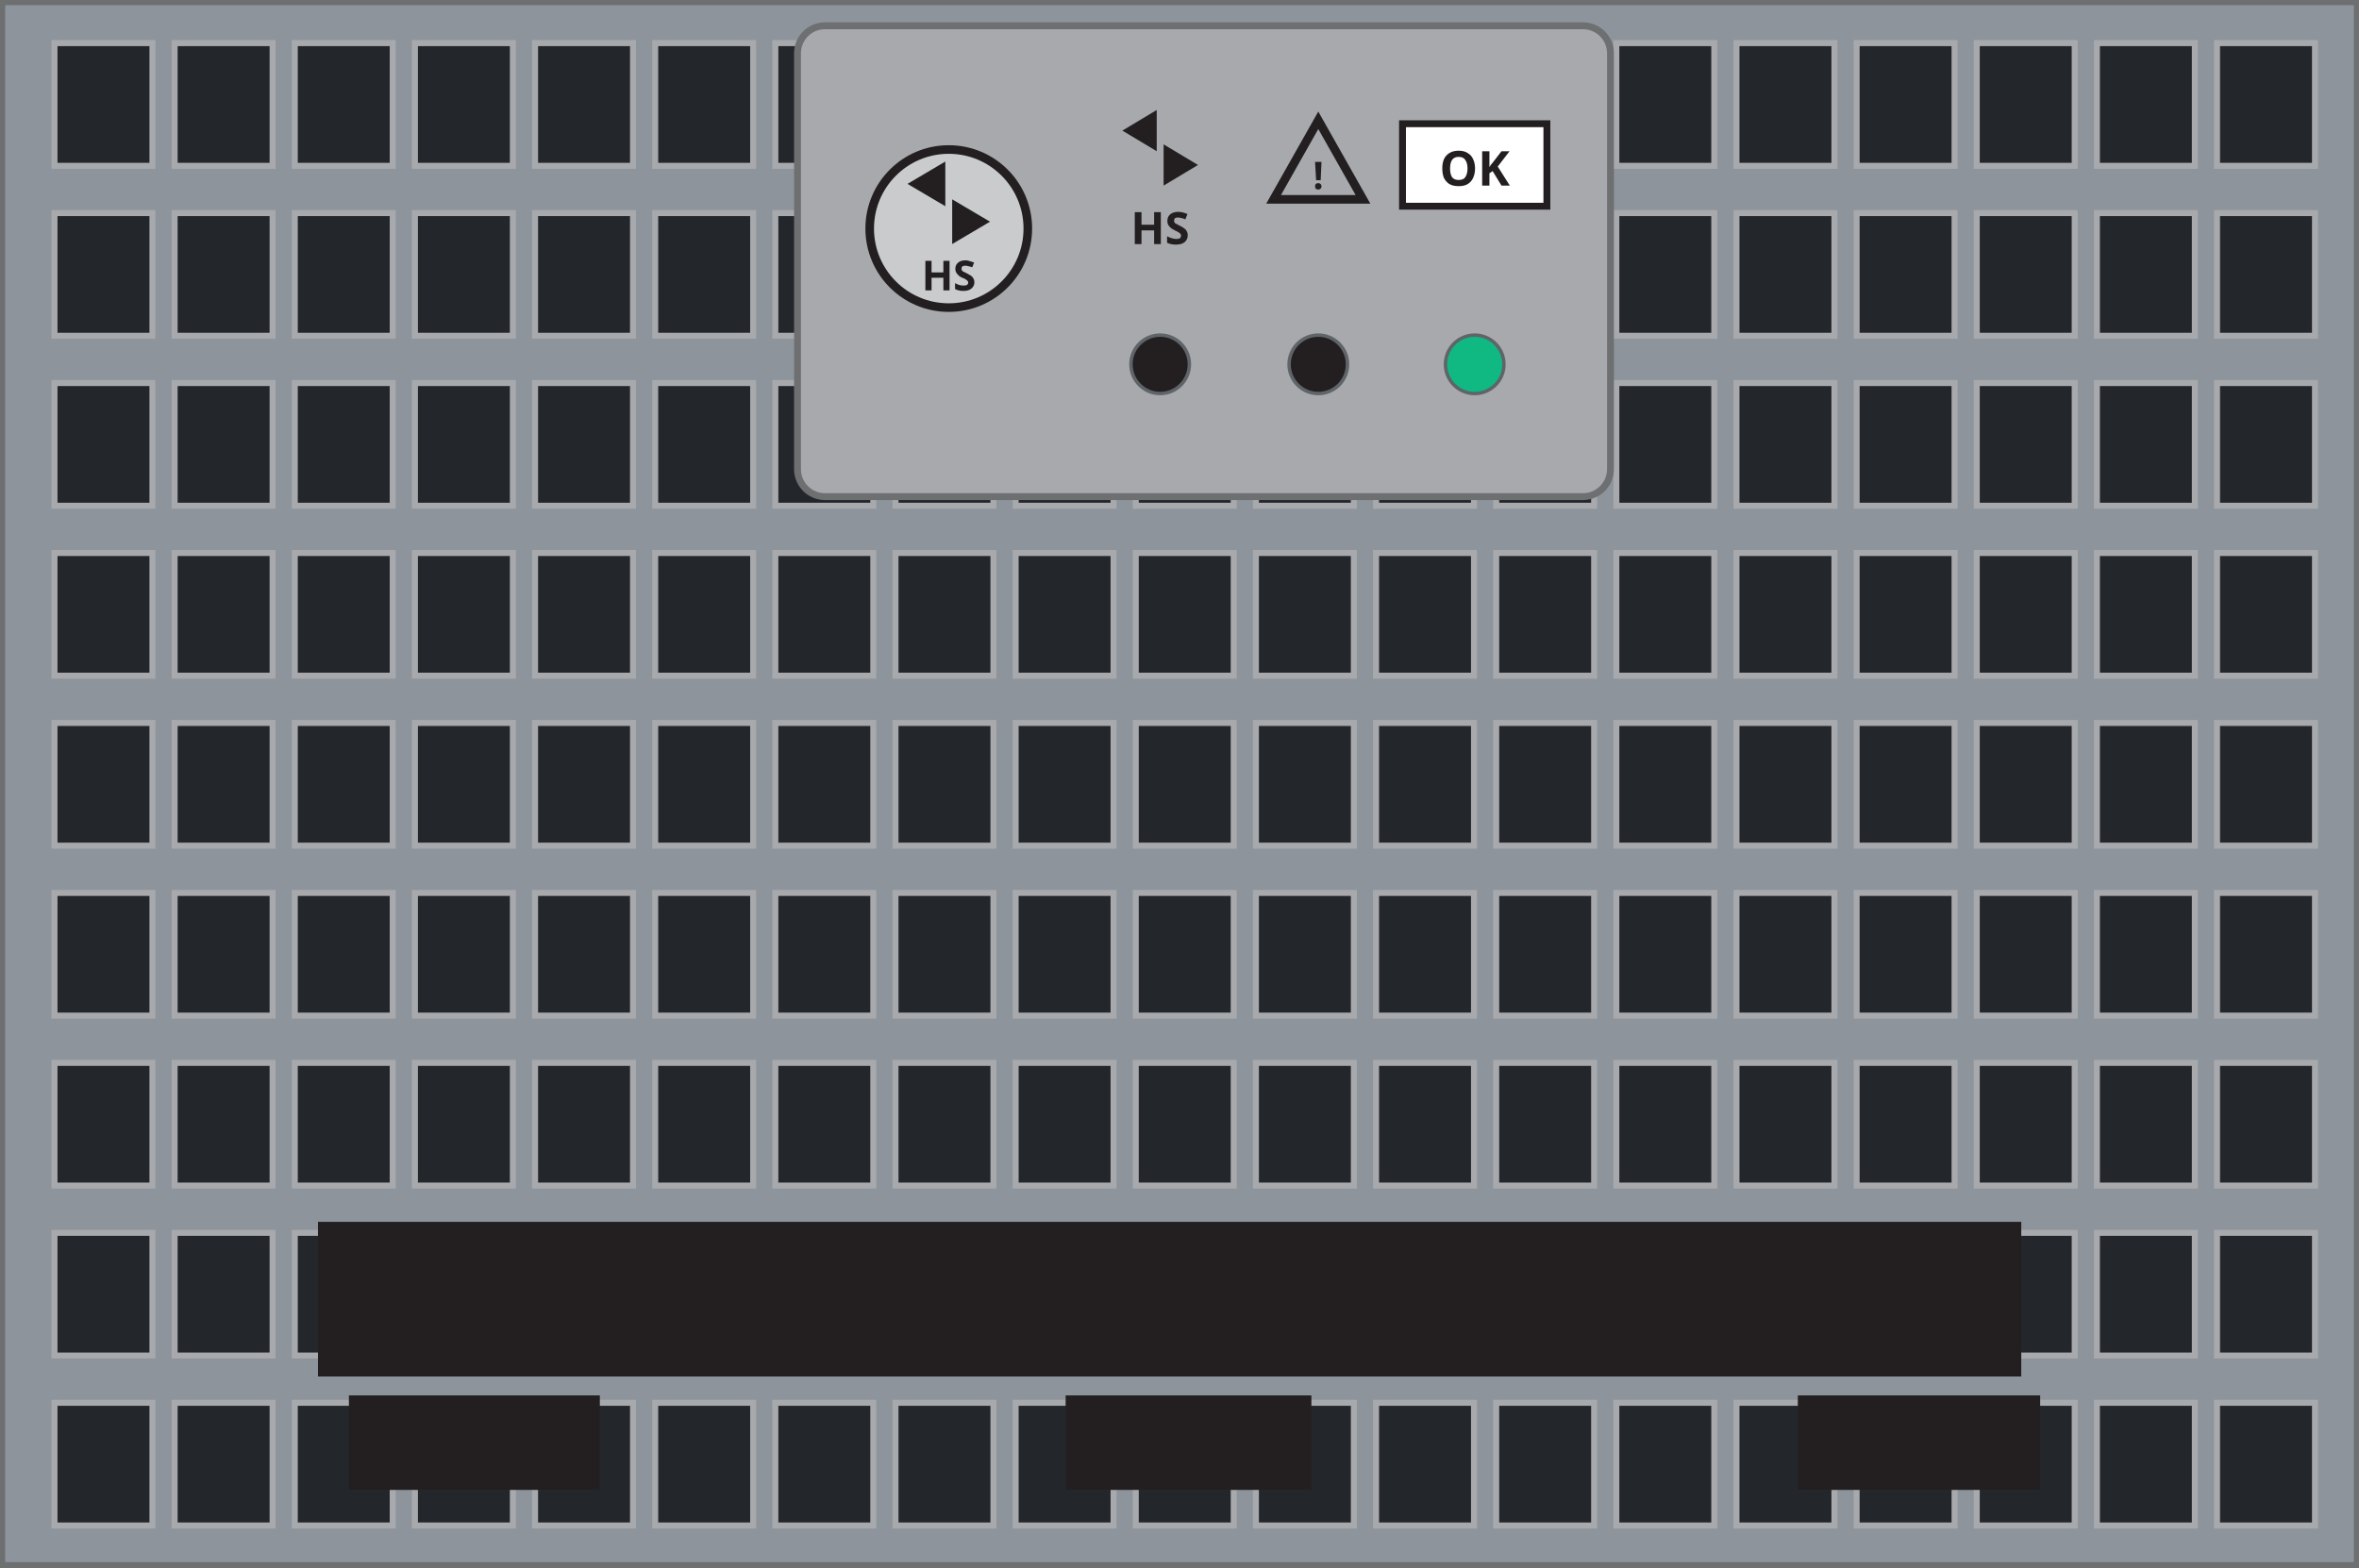
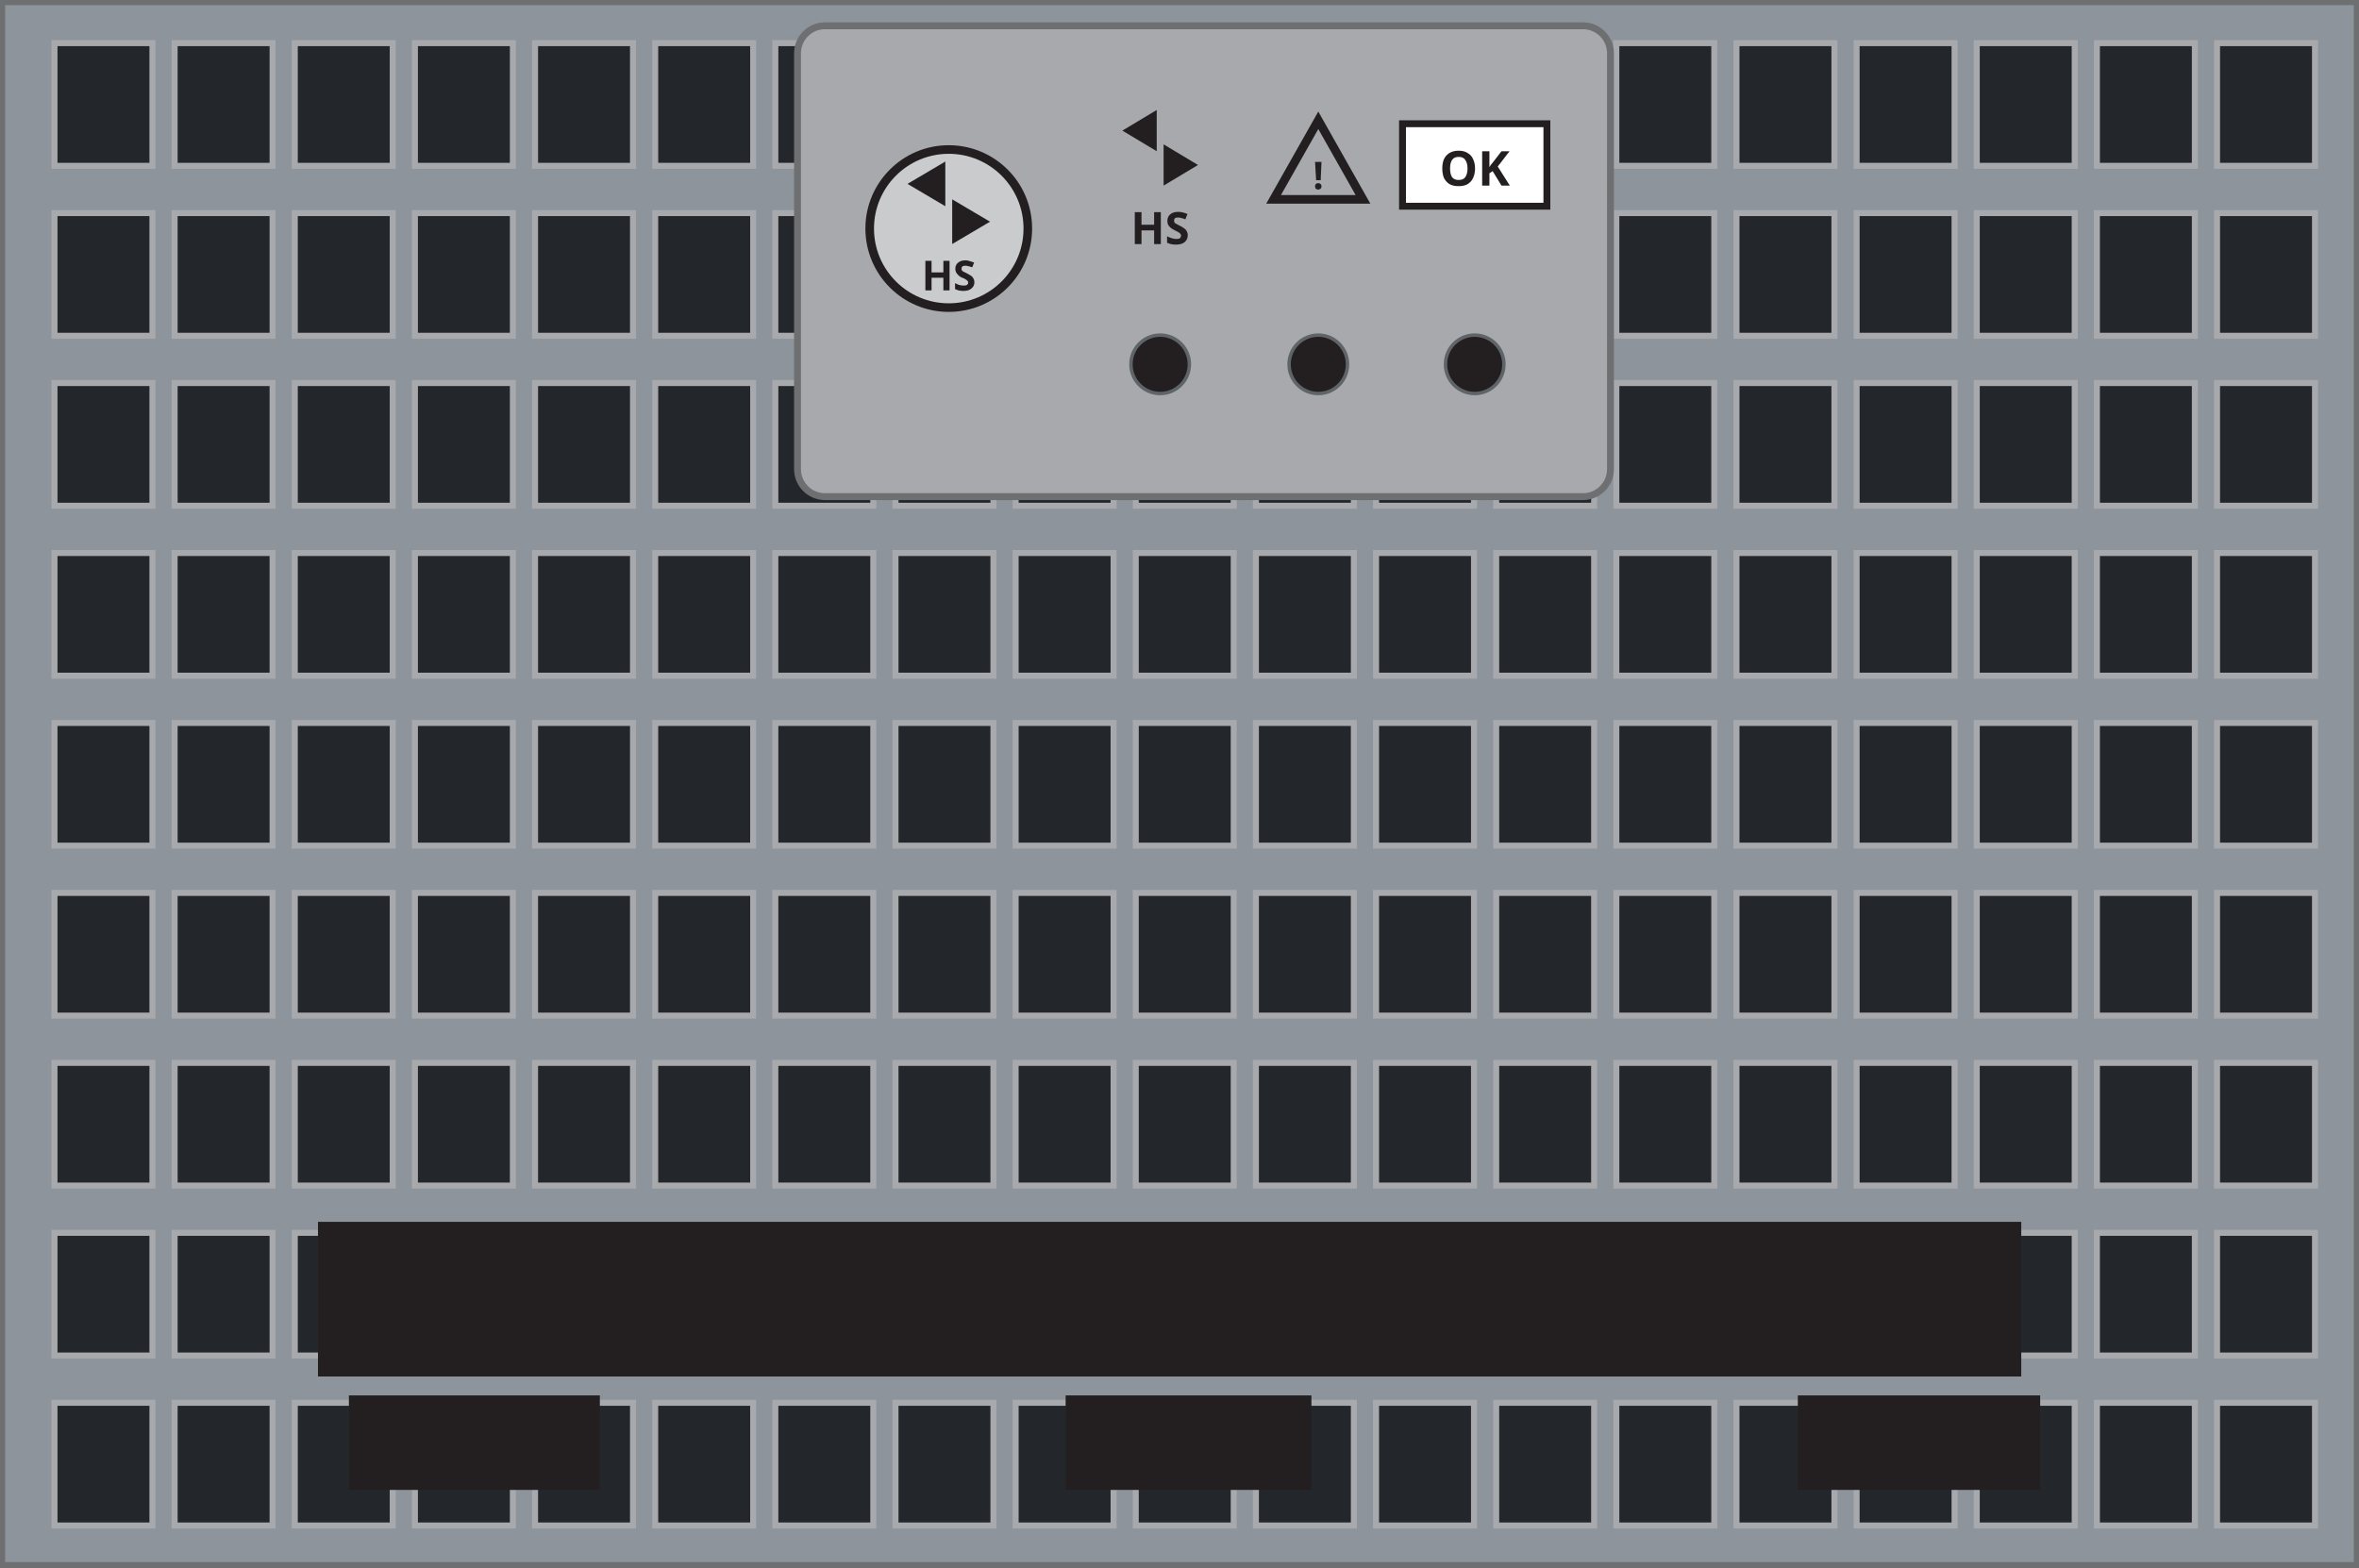
<svg xmlns="http://www.w3.org/2000/svg" width="137.25mm" height="91.2mm" viewBox="0 0 137.25 91.2">
  <rect id="plate" x="0" y="0" width="137.25" height="91.2" fill="#8d949c" stroke="#6d6f71" stroke-width="0.6" />
  <g id="perforation" fill="#23272c" stroke="#a7a9ac" stroke-width="0.35">
    <rect x="3.17" y="2.51" width="5.7" height="7.14" />
    <rect x="10.16" y="2.51" width="5.7" height="7.14" />
    <rect x="17.15" y="2.51" width="5.7" height="7.14" />
    <rect x="24.14" y="2.51" width="5.7" height="7.14" />
    <rect x="31.13" y="2.51" width="5.7" height="7.14" />
    <rect x="38.12" y="2.51" width="5.7" height="7.14" />
    <rect x="45.11" y="2.51" width="5.7" height="7.14" />
    <rect x="52.10" y="2.51" width="5.7" height="7.14" />
    <rect x="59.09" y="2.51" width="5.7" height="7.14" />
    <rect x="66.08" y="2.51" width="5.7" height="7.14" />
    <rect x="73.07" y="2.51" width="5.7" height="7.14" />
    <rect x="80.06" y="2.51" width="5.7" height="7.14" />
    <rect x="87.05" y="2.51" width="5.7" height="7.14" />
    <rect x="94.04" y="2.51" width="5.7" height="7.14" />
    <rect x="101.03" y="2.51" width="5.7" height="7.14" />
    <rect x="108.02" y="2.51" width="5.7" height="7.14" />
    <rect x="115.01" y="2.51" width="5.7" height="7.14" />
    <rect x="122.00" y="2.51" width="5.7" height="7.14" />
    <rect x="128.99" y="2.51" width="5.7" height="7.14" />
    <rect x="3.17" y="12.40" width="5.7" height="7.14" />
    <rect x="10.16" y="12.40" width="5.7" height="7.14" />
    <rect x="17.15" y="12.40" width="5.7" height="7.14" />
    <rect x="24.14" y="12.40" width="5.7" height="7.14" />
    <rect x="31.13" y="12.40" width="5.7" height="7.14" />
    <rect x="38.12" y="12.40" width="5.7" height="7.14" />
    <rect x="45.11" y="12.40" width="5.7" height="7.14" />
    <rect x="52.10" y="12.40" width="5.7" height="7.14" />
    <rect x="59.09" y="12.40" width="5.7" height="7.14" />
    <rect x="66.08" y="12.40" width="5.7" height="7.14" />
    <rect x="73.07" y="12.40" width="5.7" height="7.14" />
    <rect x="80.06" y="12.40" width="5.7" height="7.14" />
    <rect x="87.05" y="12.40" width="5.7" height="7.14" />
    <rect x="94.04" y="12.40" width="5.7" height="7.14" />
    <rect x="101.03" y="12.40" width="5.7" height="7.14" />
    <rect x="108.02" y="12.40" width="5.7" height="7.14" />
    <rect x="115.01" y="12.40" width="5.7" height="7.14" />
    <rect x="122.00" y="12.40" width="5.7" height="7.14" />
    <rect x="128.99" y="12.40" width="5.7" height="7.14" />
    <rect x="3.17" y="22.29" width="5.7" height="7.14" />
    <rect x="10.16" y="22.29" width="5.7" height="7.14" />
    <rect x="17.15" y="22.29" width="5.7" height="7.14" />
    <rect x="24.14" y="22.29" width="5.7" height="7.14" />
    <rect x="31.13" y="22.29" width="5.7" height="7.14" />
    <rect x="38.12" y="22.29" width="5.7" height="7.14" />
    <rect x="45.11" y="22.29" width="5.7" height="7.14" />
    <rect x="52.10" y="22.29" width="5.7" height="7.14" />
    <rect x="59.09" y="22.29" width="5.7" height="7.14" />
    <rect x="66.08" y="22.29" width="5.7" height="7.14" />
    <rect x="73.07" y="22.29" width="5.7" height="7.14" />
    <rect x="80.06" y="22.29" width="5.7" height="7.14" />
    <rect x="87.05" y="22.29" width="5.7" height="7.14" />
    <rect x="94.04" y="22.29" width="5.7" height="7.14" />
    <rect x="101.03" y="22.29" width="5.7" height="7.14" />
    <rect x="108.02" y="22.29" width="5.7" height="7.14" />
    <rect x="115.01" y="22.29" width="5.7" height="7.14" />
    <rect x="122.00" y="22.29" width="5.7" height="7.14" />
    <rect x="128.99" y="22.29" width="5.7" height="7.14" />
    <rect x="3.17" y="32.18" width="5.7" height="7.14" />
    <rect x="10.16" y="32.18" width="5.7" height="7.14" />
    <rect x="17.15" y="32.18" width="5.7" height="7.14" />
    <rect x="24.14" y="32.18" width="5.7" height="7.14" />
    <rect x="31.13" y="32.18" width="5.7" height="7.14" />
    <rect x="38.12" y="32.18" width="5.7" height="7.14" />
    <rect x="45.11" y="32.18" width="5.7" height="7.14" />
    <rect x="52.10" y="32.18" width="5.7" height="7.14" />
    <rect x="59.09" y="32.18" width="5.7" height="7.14" />
    <rect x="66.08" y="32.18" width="5.7" height="7.14" />
    <rect x="73.07" y="32.18" width="5.7" height="7.14" />
    <rect x="80.06" y="32.18" width="5.7" height="7.14" />
    <rect x="87.05" y="32.18" width="5.7" height="7.14" />
    <rect x="94.04" y="32.18" width="5.7" height="7.14" />
    <rect x="101.03" y="32.18" width="5.7" height="7.14" />
    <rect x="108.02" y="32.18" width="5.7" height="7.14" />
    <rect x="115.01" y="32.18" width="5.7" height="7.14" />
    <rect x="122.00" y="32.18" width="5.7" height="7.14" />
    <rect x="128.99" y="32.18" width="5.7" height="7.14" />
    <rect x="3.17" y="42.07" width="5.7" height="7.14" />
    <rect x="10.16" y="42.07" width="5.7" height="7.14" />
    <rect x="17.15" y="42.07" width="5.7" height="7.14" />
    <rect x="24.14" y="42.07" width="5.7" height="7.14" />
    <rect x="31.13" y="42.07" width="5.7" height="7.14" />
    <rect x="38.12" y="42.07" width="5.7" height="7.14" />
    <rect x="45.11" y="42.07" width="5.7" height="7.14" />
    <rect x="52.10" y="42.07" width="5.7" height="7.14" />
    <rect x="59.09" y="42.07" width="5.7" height="7.14" />
    <rect x="66.08" y="42.07" width="5.7" height="7.14" />
    <rect x="73.07" y="42.07" width="5.7" height="7.14" />
    <rect x="80.06" y="42.07" width="5.7" height="7.14" />
    <rect x="87.05" y="42.07" width="5.7" height="7.14" />
    <rect x="94.04" y="42.07" width="5.7" height="7.14" />
    <rect x="101.03" y="42.07" width="5.7" height="7.14" />
    <rect x="108.02" y="42.07" width="5.7" height="7.14" />
    <rect x="115.01" y="42.07" width="5.7" height="7.14" />
    <rect x="122.00" y="42.07" width="5.7" height="7.14" />
    <rect x="128.99" y="42.07" width="5.7" height="7.14" />
    <rect x="3.17" y="51.96" width="5.7" height="7.14" />
    <rect x="10.16" y="51.96" width="5.7" height="7.14" />
    <rect x="17.15" y="51.96" width="5.7" height="7.14" />
    <rect x="24.14" y="51.96" width="5.7" height="7.14" />
    <rect x="31.13" y="51.96" width="5.7" height="7.14" />
    <rect x="38.12" y="51.96" width="5.7" height="7.14" />
    <rect x="45.11" y="51.96" width="5.7" height="7.14" />
    <rect x="52.10" y="51.96" width="5.7" height="7.14" />
    <rect x="59.09" y="51.96" width="5.7" height="7.14" />
    <rect x="66.08" y="51.96" width="5.7" height="7.14" />
    <rect x="73.07" y="51.96" width="5.7" height="7.14" />
    <rect x="80.06" y="51.96" width="5.7" height="7.14" />
    <rect x="87.05" y="51.96" width="5.7" height="7.14" />
    <rect x="94.04" y="51.96" width="5.7" height="7.14" />
    <rect x="101.03" y="51.96" width="5.7" height="7.14" />
    <rect x="108.02" y="51.96" width="5.7" height="7.14" />
    <rect x="115.01" y="51.96" width="5.7" height="7.14" />
    <rect x="122.00" y="51.96" width="5.7" height="7.14" />
    <rect x="128.99" y="51.96" width="5.7" height="7.14" />
    <rect x="3.17" y="61.85" width="5.7" height="7.14" />
    <rect x="10.16" y="61.85" width="5.7" height="7.14" />
    <rect x="17.15" y="61.85" width="5.7" height="7.14" />
    <rect x="24.14" y="61.85" width="5.7" height="7.14" />
    <rect x="31.13" y="61.85" width="5.7" height="7.14" />
    <rect x="38.12" y="61.85" width="5.7" height="7.14" />
    <rect x="45.11" y="61.85" width="5.7" height="7.14" />
    <rect x="52.10" y="61.85" width="5.7" height="7.14" />
    <rect x="59.09" y="61.85" width="5.7" height="7.14" />
    <rect x="66.08" y="61.85" width="5.7" height="7.14" />
    <rect x="73.07" y="61.85" width="5.7" height="7.14" />
    <rect x="80.06" y="61.85" width="5.7" height="7.14" />
    <rect x="87.05" y="61.85" width="5.7" height="7.14" />
    <rect x="94.04" y="61.85" width="5.7" height="7.14" />
    <rect x="101.03" y="61.85" width="5.7" height="7.14" />
    <rect x="108.02" y="61.85" width="5.7" height="7.14" />
    <rect x="115.01" y="61.85" width="5.7" height="7.14" />
    <rect x="122.00" y="61.85" width="5.7" height="7.14" />
    <rect x="128.99" y="61.85" width="5.7" height="7.14" />
    <rect x="3.17" y="71.74" width="5.7" height="7.14" />
    <rect x="10.16" y="71.74" width="5.7" height="7.14" />
    <rect x="17.15" y="71.74" width="5.7" height="7.14" />
    <rect x="24.14" y="71.74" width="5.7" height="7.14" />
    <rect x="31.13" y="71.74" width="5.7" height="7.14" />
    <rect x="38.12" y="71.74" width="5.7" height="7.14" />
    <rect x="45.11" y="71.74" width="5.7" height="7.14" />
    <rect x="52.10" y="71.74" width="5.7" height="7.14" />
    <rect x="59.09" y="71.74" width="5.7" height="7.14" />
    <rect x="66.08" y="71.74" width="5.7" height="7.14" />
    <rect x="73.07" y="71.74" width="5.7" height="7.14" />
    <rect x="80.06" y="71.74" width="5.7" height="7.14" />
    <rect x="87.05" y="71.74" width="5.7" height="7.14" />
    <rect x="94.04" y="71.74" width="5.7" height="7.14" />
    <rect x="101.03" y="71.74" width="5.7" height="7.14" />
    <rect x="108.02" y="71.74" width="5.7" height="7.14" />
    <rect x="115.01" y="71.74" width="5.7" height="7.14" />
    <rect x="122.00" y="71.74" width="5.7" height="7.14" />
    <rect x="128.99" y="71.74" width="5.7" height="7.14" />
    <rect x="3.17" y="81.63" width="5.7" height="7.14" />
    <rect x="10.16" y="81.63" width="5.7" height="7.14" />
    <rect x="17.15" y="81.63" width="5.7" height="7.14" />
    <rect x="24.14" y="81.63" width="5.7" height="7.14" />
    <rect x="31.13" y="81.63" width="5.7" height="7.14" />
    <rect x="38.12" y="81.63" width="5.7" height="7.14" />
    <rect x="45.11" y="81.63" width="5.7" height="7.14" />
    <rect x="52.10" y="81.63" width="5.7" height="7.14" />
    <rect x="59.09" y="81.63" width="5.7" height="7.14" />
    <rect x="66.08" y="81.63" width="5.7" height="7.14" />
    <rect x="73.07" y="81.63" width="5.7" height="7.14" />
    <rect x="80.06" y="81.63" width="5.7" height="7.14" />
    <rect x="87.05" y="81.63" width="5.7" height="7.14" />
    <rect x="94.04" y="81.63" width="5.7" height="7.14" />
    <rect x="101.03" y="81.63" width="5.7" height="7.14" />
    <rect x="108.02" y="81.63" width="5.7" height="7.14" />
    <rect x="115.01" y="81.63" width="5.7" height="7.14" />
    <rect x="122.00" y="81.63" width="5.7" height="7.14" />
    <rect x="128.99" y="81.63" width="5.7" height="7.14" />
  </g>
  <g id="handle">
    <rect x="18.5" y="71.1" width="99.1" height="9.0" fill="#231f20" />
  </g>
  <g id="latch-slots" fill="#231f20">
    <rect x="20.3" y="81.2" width="14.6" height="5.5" />
    <rect x="62.0" y="81.2" width="14.3" height="5.5" />
    <rect x="104.6" y="81.2" width="14.1" height="5.5" />
  </g>
  <g id="panel">
    <rect x="46.4" y="1.5" width="47.3" height="27.4" rx="1.6" fill="#a7a9ac" stroke="#6d6f71" stroke-width="0.4" />
    <g id="hs-button">
      <circle cx="55.2" cy="13.3" r="4.6" fill="#c9cbcd" stroke="#231f20" stroke-width="0.5" />
      <path d="M 52.8 10.7 l 2.2 -1.3 v 2.6 z M 57.6 12.9 l -2.2 1.3 v -2.6 z" fill="#231f20" />
      <g data-class="silkscreen">
        <text x="55.2" y="16.9" font-family="sans-serif" font-size="2.4" font-weight="bold" text-anchor="middle" fill="#231f20">HS</text>
      </g>
    </g>
    <path d="M 65.3 7.6 l 2.0 -1.2 v 2.4 z M 69.7 9.6 l -2.0 1.2 v -2.4 z" fill="#231f20" />
    <g id="silkscreen">
      <text x="67.5" y="14.2" font-family="sans-serif" font-size="2.6" font-weight="bold" text-anchor="middle" fill="#231f20">HS</text>
    </g>
    <path d="M 76.7 7.0 l 2.6 4.6 h -5.2 z" fill="none" stroke="#231f20" stroke-width="0.5" />
    <g data-class="silkscreen">
      <text x="76.7" y="11.0" font-family="sans-serif" font-size="2.2" font-weight="bold" text-anchor="middle" fill="#231f20">!</text>
    </g>
    <rect x="81.6" y="7.2" width="8.4" height="4.8" fill="#ffffff" stroke="#231f20" stroke-width="0.4" />
    <g data-class="silkscreen">
      <text x="85.8" y="10.8" font-family="sans-serif" font-size="2.8" font-weight="bold" text-anchor="middle" fill="#231f20">OK</text>
    </g>
-     <circle id="hs" cx="67.5" cy="21.2" r="1.7" fill="#231f20" stroke="#5f6469" stroke-width="0.2" />
-     <circle id="alarm" cx="76.7" cy="21.2" r="1.7" fill="#231f20" stroke="#5f6469" stroke-width="0.2" />
-     <circle id="ok" cx="85.8" cy="21.2" r="1.7" fill="#10b981" stroke="#5f6469" stroke-width="0.2" />
+     <circle id="hs" cx="67.5" cy="21.2" r="1.7" fill="var(--led-color, #231f20)" stroke="#5f6469" stroke-width="0.2" />
+     <circle id="alarm" cx="76.7" cy="21.2" r="1.7" fill="var(--led-color, #231f20)" stroke="#5f6469" stroke-width="0.2" />
+     <circle id="ok" cx="85.8" cy="21.2" r="1.7" fill="var(--led-color, #231f20)" stroke="#5f6469" stroke-width="0.2" />
  </g>
</svg>
